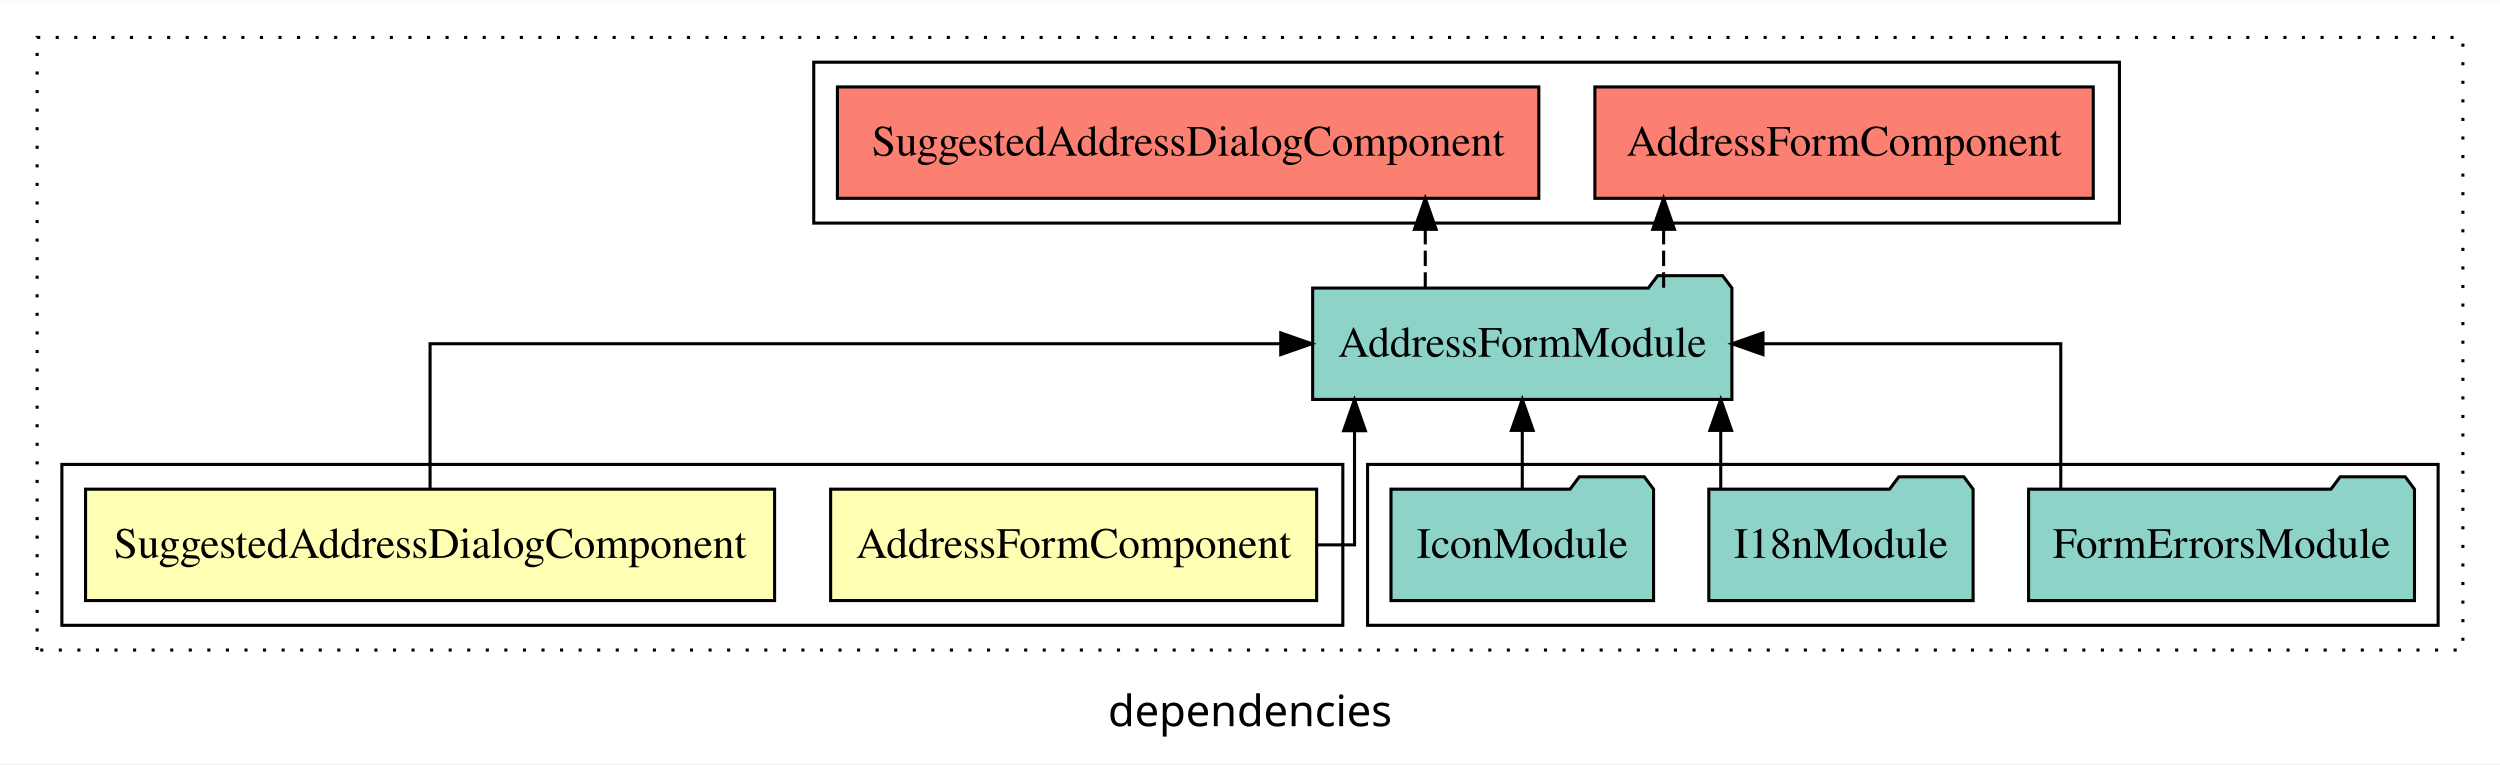
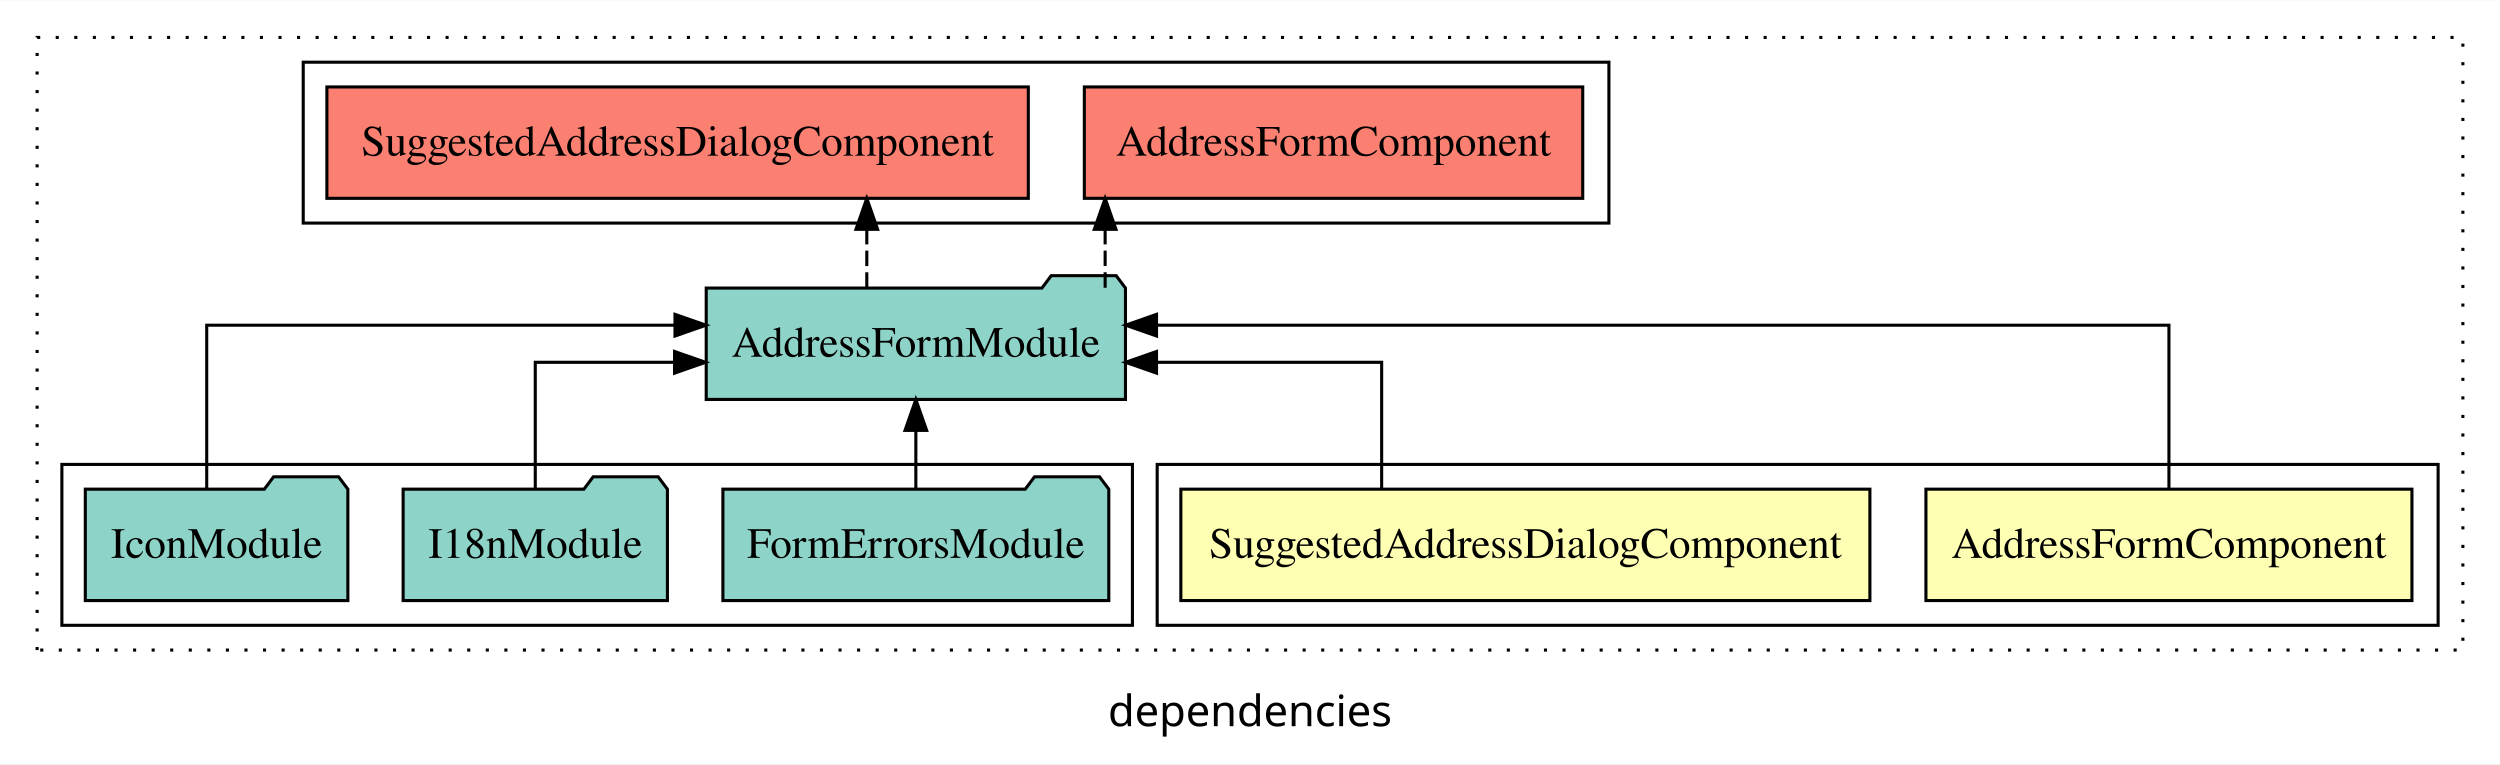
<svg xmlns="http://www.w3.org/2000/svg" width="808pt" height="247pt" viewBox="0.00 0.00 808.00 246.80">
  <g id="graph0" class="graph" transform="scale(1 1) rotate(0) translate(4 242.8)">
    <polygon fill="white" stroke="transparent" points="-4,4 -4,-242.8 804,-242.8 804,4 -4,4" />
    <text text-anchor="middle" x="400" y="-8.2" font-family="sans-serif" font-size="14.00">dependencies</text>
    <g id="clust1" class="cluster">
      <polygon fill="none" stroke="black" stroke-dasharray="1,5" points="8,-32.8 8,-230.8 792,-230.8 792,-32.8 8,-32.8" />
    </g>
-     <g id="clust5" class="cluster">
-       <polygon fill="none" stroke="black" points="438,-40.8 438,-92.8 784,-92.8 784,-40.8 438,-40.8" />
-     </g>
    <g id="clust2" class="cluster">
-       <polygon fill="none" stroke="black" points="16,-40.8 16,-92.8 430,-92.8 430,-40.8 16,-40.8" />
+       <polygon fill="none" stroke="black" points="370,-40.8 370,-92.8 784,-92.8 784,-40.8 370,-40.8" />
    </g>
    <g id="clust6" class="cluster">
-       <polygon fill="none" stroke="black" points="259,-170.8 259,-222.8 681,-222.8 681,-170.8 259,-170.8" />
+       <polygon fill="none" stroke="black" points="94,-170.8 94,-222.8 516,-222.8 516,-170.8 94,-170.8" />
+     </g>
+     <g id="clust5" class="cluster">
+       <polygon fill="none" stroke="black" points="16,-40.8 16,-92.8 362,-92.8 362,-40.8 16,-40.8" />
    </g>
    <g id="node1" class="node">
-       <polygon fill="#ffffb3" stroke="black" points="421.54,-84.8 264.46,-84.8 264.46,-48.8 421.54,-48.8 421.54,-84.8" />
-       <text text-anchor="middle" x="343" y="-62.6" font-family="Times,serif" font-size="14.00">AddressFormComponent</text>
+       <polygon fill="#ffffb3" stroke="black" points="775.54,-84.8 618.46,-84.8 618.46,-48.8 775.54,-48.8 775.54,-84.8" />
+       <text text-anchor="middle" x="697" y="-62.6" font-family="Times,serif" font-size="14.00">AddressFormComponent</text>
    </g>
    <g id="node3" class="node">
-       <polygon fill="#8dd3c7" stroke="black" points="555.75,-149.8 552.75,-153.8 531.75,-153.8 528.75,-149.8 420.25,-149.8 420.25,-113.8 555.75,-113.8 555.75,-149.8" />
-       <text text-anchor="middle" x="488" y="-127.6" font-family="Times,serif" font-size="14.00">AddressFormModule</text>
+       <polygon fill="#8dd3c7" stroke="black" points="359.75,-149.8 356.75,-153.8 335.75,-153.8 332.75,-149.8 224.25,-149.8 224.25,-113.8 359.75,-113.8 359.75,-149.8" />
+       <text text-anchor="middle" x="292" y="-127.6" font-family="Times,serif" font-size="14.00">AddressFormModule</text>
    </g>
    <g id="edge1" class="edge">
-       <path fill="none" stroke="black" d="M421.91,-66.8C429.12,-66.8 433.78,-66.8 433.78,-66.8 433.78,-66.8 433.78,-103.69 433.78,-103.69" />
-       <polygon fill="black" stroke="black" points="430.28,-103.69 433.78,-113.69 437.28,-103.69 430.28,-103.69" />
+       <path fill="none" stroke="black" d="M697,-85.08C697,-106.12 697,-137.8 697,-137.8 697,-137.8 369.79,-137.8 369.79,-137.8" />
+       <polygon fill="black" stroke="black" points="369.79,-134.3 359.79,-137.8 369.79,-141.3 369.79,-134.3" />
    </g>
    <g id="node2" class="node">
-       <polygon fill="#ffffb3" stroke="black" points="246.35,-84.8 23.65,-84.8 23.65,-48.8 246.35,-48.8 246.35,-84.8" />
-       <text text-anchor="middle" x="135" y="-62.6" font-family="Times,serif" font-size="14.00">SuggestedAddressDialogComponent</text>
+       <polygon fill="#ffffb3" stroke="black" points="600.35,-84.8 377.65,-84.8 377.65,-48.8 600.35,-48.8 600.35,-84.8" />
+       <text text-anchor="middle" x="489" y="-62.6" font-family="Times,serif" font-size="14.00">SuggestedAddressDialogComponent</text>
    </g>
    <g id="edge2" class="edge">
-       <path fill="none" stroke="black" d="M135,-84.91C135,-104.14 135,-131.8 135,-131.8 135,-131.8 409.94,-131.8 409.94,-131.8" />
-       <polygon fill="black" stroke="black" points="409.94,-135.3 419.94,-131.8 409.94,-128.3 409.94,-135.3" />
+       <path fill="none" stroke="black" d="M442.55,-84.82C442.55,-102.17 442.55,-125.8 442.55,-125.8 442.55,-125.8 369.79,-125.8 369.79,-125.8" />
+       <polygon fill="black" stroke="black" points="369.79,-122.3 359.79,-125.8 369.79,-129.3 369.79,-122.3" />
    </g>
    <g id="node7" class="node">
-       <polygon fill="#fb8072" stroke="black" points="672.54,-214.8 511.46,-214.8 511.46,-178.8 672.54,-178.8 672.54,-214.8" />
-       <text text-anchor="middle" x="592" y="-192.6" font-family="Times,serif" font-size="14.00">AddressFormComponent </text>
+       <polygon fill="#fb8072" stroke="black" points="507.54,-214.8 346.46,-214.8 346.46,-178.8 507.54,-178.8 507.54,-214.8" />
+       <text text-anchor="middle" x="427" y="-192.6" font-family="Times,serif" font-size="14.00">AddressFormComponent </text>
    </g>
    <g id="edge6" class="edge">
-       <path fill="none" stroke="black" stroke-dasharray="5,2" d="M533.68,-149.91C533.68,-149.91 533.68,-168.79 533.68,-168.79" />
-       <polygon fill="black" stroke="black" points="530.18,-168.79 533.68,-178.79 537.18,-168.79 530.18,-168.79" />
+       <path fill="none" stroke="black" stroke-dasharray="5,2" d="M353.18,-149.91C353.18,-149.91 353.18,-168.79 353.18,-168.79" />
+       <polygon fill="black" stroke="black" points="349.68,-168.79 353.18,-178.79 356.68,-168.79 349.68,-168.79" />
    </g>
    <g id="node8" class="node">
-       <polygon fill="#fb8072" stroke="black" points="493.35,-214.8 266.65,-214.8 266.65,-178.8 493.35,-178.8 493.35,-214.8" />
-       <text text-anchor="middle" x="380" y="-192.6" font-family="Times,serif" font-size="14.00">SuggestedAddressDialogComponent </text>
+       <polygon fill="#fb8072" stroke="black" points="328.35,-214.8 101.65,-214.8 101.65,-178.8 328.35,-178.8 328.35,-214.8" />
+       <text text-anchor="middle" x="215" y="-192.6" font-family="Times,serif" font-size="14.00">SuggestedAddressDialogComponent </text>
    </g>
    <g id="edge7" class="edge">
-       <path fill="none" stroke="black" stroke-dasharray="5,2" d="M456.65,-149.91C456.65,-149.91 456.65,-168.79 456.65,-168.79" />
-       <polygon fill="black" stroke="black" points="453.15,-168.79 456.65,-178.79 460.15,-168.79 453.15,-168.79" />
+       <path fill="none" stroke="black" stroke-dasharray="5,2" d="M276.15,-149.91C276.15,-149.91 276.15,-168.79 276.15,-168.79" />
+       <polygon fill="black" stroke="black" points="272.65,-168.79 276.15,-178.79 279.65,-168.79 272.65,-168.79" />
    </g>
    <g id="node4" class="node">
-       <polygon fill="#8dd3c7" stroke="black" points="776.36,-84.8 773.36,-88.8 752.36,-88.8 749.36,-84.8 651.64,-84.8 651.64,-48.8 776.36,-48.8 776.36,-84.8" />
-       <text text-anchor="middle" x="714" y="-62.6" font-family="Times,serif" font-size="14.00">FormErrorsModule</text>
+       <polygon fill="#8dd3c7" stroke="black" points="354.36,-84.8 351.36,-88.8 330.36,-88.8 327.36,-84.8 229.64,-84.8 229.64,-48.8 354.36,-48.8 354.36,-84.8" />
+       <text text-anchor="middle" x="292" y="-62.6" font-family="Times,serif" font-size="14.00">FormErrorsModule</text>
    </g>
    <g id="edge3" class="edge">
-       <path fill="none" stroke="black" d="M662.04,-84.91C662.04,-104.14 662.04,-131.8 662.04,-131.8 662.04,-131.8 565.79,-131.8 565.79,-131.8" />
-       <polygon fill="black" stroke="black" points="565.79,-128.3 555.79,-131.8 565.79,-135.3 565.79,-128.3" />
+       <path fill="none" stroke="black" d="M292,-84.91C292,-84.91 292,-103.79 292,-103.79" />
+       <polygon fill="black" stroke="black" points="288.5,-103.79 292,-113.79 295.5,-103.79 288.5,-103.79" />
    </g>
    <g id="node5" class="node">
-       <polygon fill="#8dd3c7" stroke="black" points="633.71,-84.8 630.71,-88.8 609.71,-88.8 606.71,-84.8 548.29,-84.8 548.29,-48.8 633.71,-48.8 633.71,-84.8" />
-       <text text-anchor="middle" x="591" y="-62.6" font-family="Times,serif" font-size="14.00">I18nModule</text>
+       <polygon fill="#8dd3c7" stroke="black" points="211.71,-84.8 208.71,-88.8 187.71,-88.8 184.71,-84.8 126.29,-84.8 126.29,-48.8 211.71,-48.8 211.71,-84.8" />
+       <text text-anchor="middle" x="169" y="-62.6" font-family="Times,serif" font-size="14.00">I18nModule</text>
    </g>
    <g id="edge4" class="edge">
-       <path fill="none" stroke="black" d="M552.14,-84.91C552.14,-84.91 552.14,-103.79 552.14,-103.79" />
-       <polygon fill="black" stroke="black" points="548.64,-103.79 552.14,-113.79 555.64,-103.79 548.64,-103.79" />
+       <path fill="none" stroke="black" d="M169,-84.82C169,-102.17 169,-125.8 169,-125.8 169,-125.8 214.02,-125.8 214.02,-125.8" />
+       <polygon fill="black" stroke="black" points="214.02,-129.3 224.02,-125.8 214.02,-122.3 214.02,-129.3" />
    </g>
    <g id="node6" class="node">
-       <polygon fill="#8dd3c7" stroke="black" points="530.43,-84.8 527.43,-88.8 506.43,-88.8 503.43,-84.8 445.57,-84.8 445.57,-48.8 530.43,-48.8 530.43,-84.8" />
-       <text text-anchor="middle" x="488" y="-62.6" font-family="Times,serif" font-size="14.00">IconModule</text>
+       <polygon fill="#8dd3c7" stroke="black" points="108.43,-84.8 105.43,-88.8 84.43,-88.8 81.43,-84.8 23.57,-84.8 23.57,-48.8 108.43,-48.8 108.43,-84.8" />
+       <text text-anchor="middle" x="66" y="-62.6" font-family="Times,serif" font-size="14.00">IconModule</text>
    </g>
    <g id="edge5" class="edge">
-       <path fill="none" stroke="black" d="M488,-84.91C488,-84.91 488,-103.79 488,-103.79" />
-       <polygon fill="black" stroke="black" points="484.5,-103.79 488,-113.79 491.5,-103.79 484.5,-103.79" />
+       <path fill="none" stroke="black" d="M62.81,-85.08C62.81,-106.12 62.81,-137.8 62.81,-137.8 62.81,-137.8 214.16,-137.8 214.16,-137.8" />
+       <polygon fill="black" stroke="black" points="214.16,-141.3 224.16,-137.8 214.16,-134.3 214.16,-141.3" />
    </g>
  </g>
</svg>
